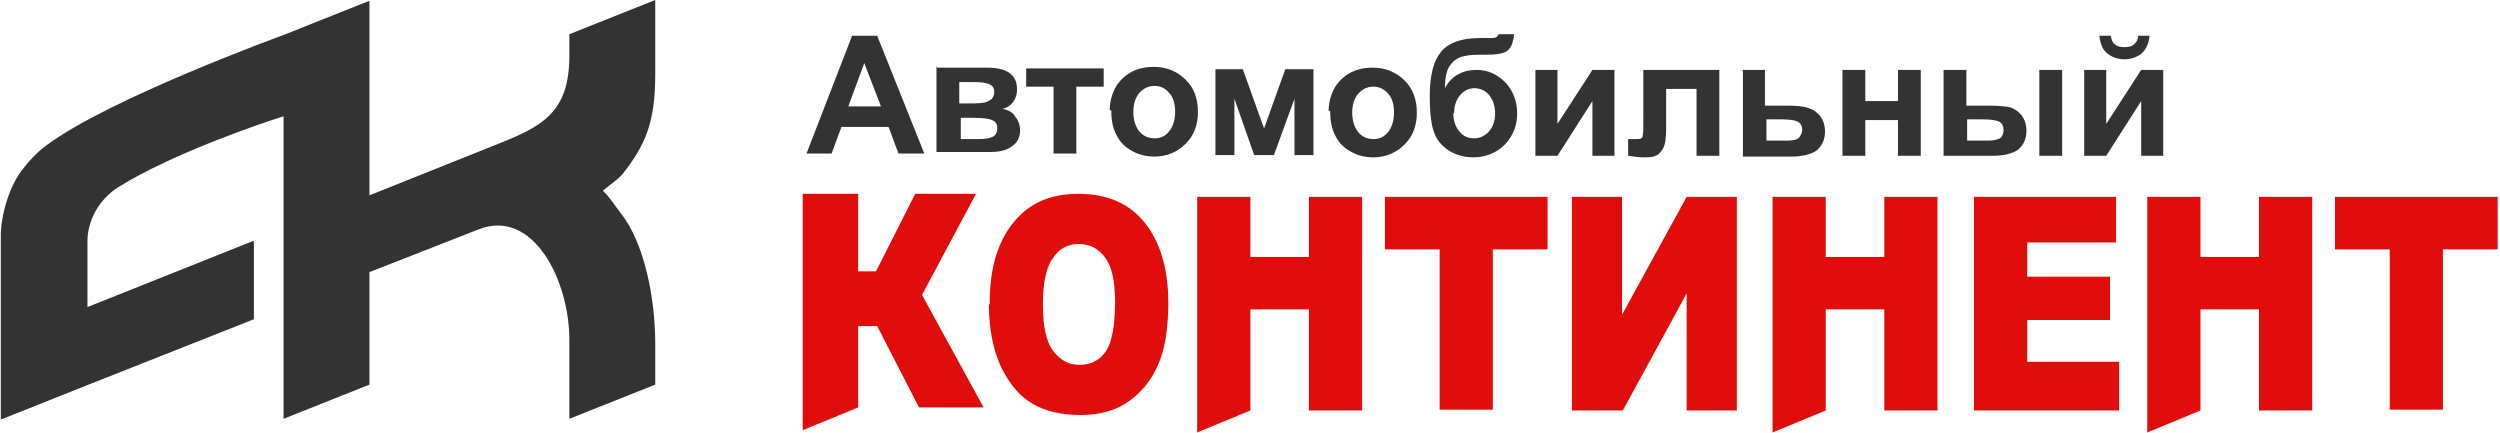
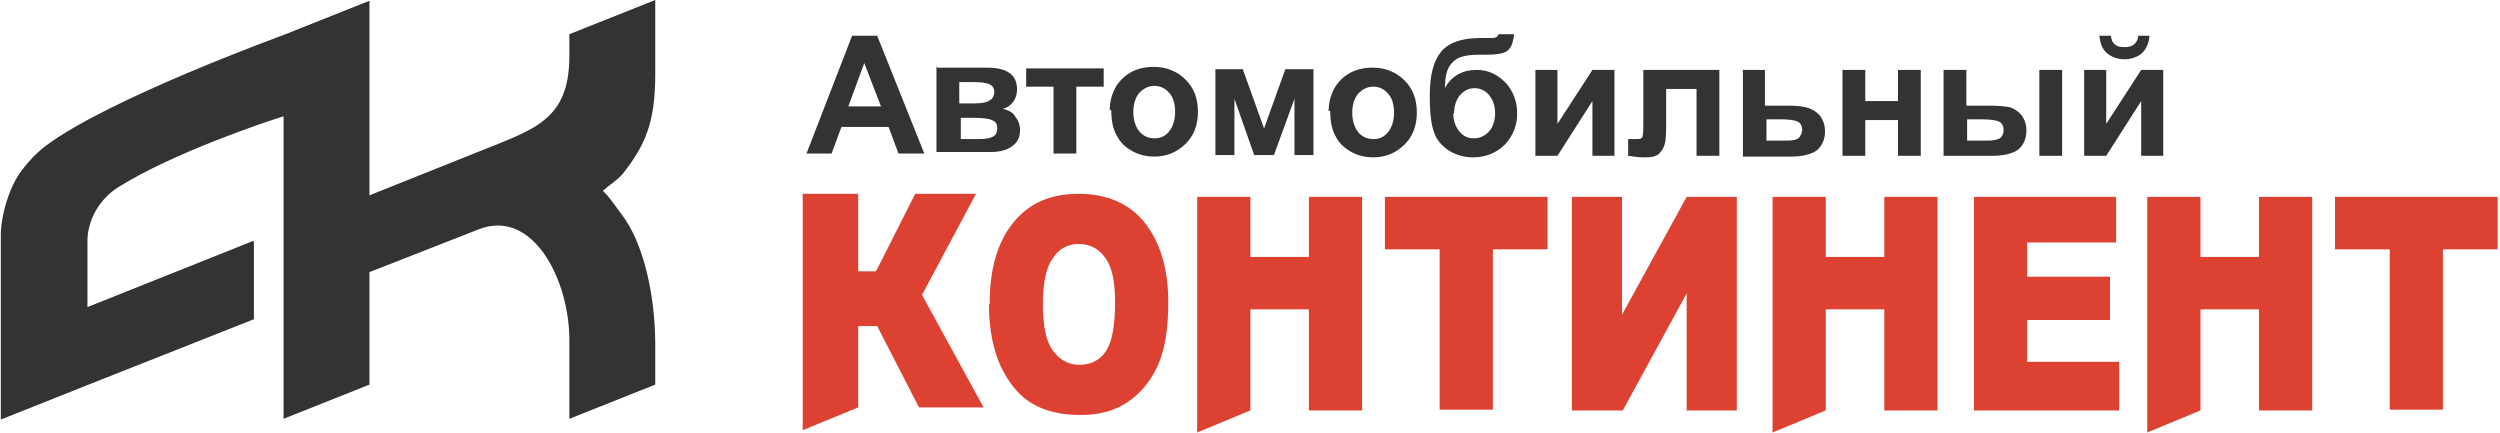
<svg xmlns="http://www.w3.org/2000/svg" xml:space="preserve" width="6139px" height="1062px" style="shape-rendering:geometricPrecision; text-rendering:geometricPrecision; image-rendering:optimizeQuality; fill-rule:evenodd; clip-rule:evenodd" viewBox="0 0 3287 569">
  <defs>
    <style type="text/css">
   
    .fil0 {fill:#333333;}
    .fil1 {fill:#333333;fill-rule:nonzero}
-     .fil2 {fill:#E10D0D;fill-rule:nonzero}
+     .fil2 {fill:#dd4132;fill-rule:nonzero}
   
  </style>
  </defs>
  <g id="Слой_x0020_1">
    <path class="fil0" d="M332 317l-218 87 0 -88c0,-10 3,-25 11,-39 7,-12 17,-23 30,-31 72,-45 194,-86 217,-93l0 145 0 3 0 250 113 -45 0 -148 143 -56c72,-29 121,67 120,148l0 101 113 -45 0 -53c0,-63 -15,-134 -45,-172 -7,-9 -15,-22 -24,-30 9,-8 18,-13 26,-22 30,-38 43,-68 43,-131l0 -98 -113 45 0 31c-1,82 -46,94 -118,123l-145 58 0 -256 -113 45c0,0 -231,84 -313,146 -12,9 -22,20 -29,29 -20,24 -30,65 -30,88 0,123 0,124 0,243l113 -45 220 -87 0 -102z" />
    <path class="fil1" d="M1215 202l-34 0 -13 -35 -62 0 -13 35 -33 0 60 -155 33 0 62 155zm-57 -62l-22 -57 -21 57 43 0zm74 -51l65 0c13,0 23,2 30,7 7,5 10,12 10,22 0,6 -2,12 -5,16 -4,5 -8,8 -14,9 8,2 14,5 17,11 4,5 6,11 6,17 0,9 -3,16 -10,21 -6,5 -16,8 -29,8l-71 0 0 -113zm30 47l19 0c9,0 16,-1 20,-4 4,-2 6,-6 6,-11 0,-5 -2,-8 -6,-10 -4,-2 -11,-3 -21,-3l-19 0 0 28zm0 47l24 0c9,0 15,-1 19,-3 4,-2 6,-6 6,-11 0,-6 -2,-9 -7,-11 -4,-2 -13,-3 -26,-3l-15 0 0 29zm87 -93l102 0 0 24 -36 0 0 88 -30 0 0 -88 -36 0 0 -24zm110 55c0,-10 2,-19 7,-29 5,-9 12,-16 21,-21 9,-5 19,-7 30,-7 17,0 31,6 42,17 11,11 16,25 16,42 0,17 -5,31 -16,42 -11,11 -25,17 -41,17 -10,0 -20,-2 -29,-7 -9,-5 -16,-11 -21,-21 -5,-9 -7,-20 -7,-33zm31 2c0,11 3,20 8,26 5,6 12,9 20,9 8,0 14,-3 19,-9 5,-6 8,-15 8,-26 0,-11 -3,-20 -8,-25 -5,-6 -12,-9 -19,-9 -8,0 -14,3 -20,9 -5,6 -8,14 -8,26zm107 -56l37 0 28 78 28 -78 37 0 0 113 -25 0 0 -74 -27 74 -26 0 -26 -74 0 74 -25 0 0 -113zm150 55c0,-10 2,-19 7,-29 5,-9 12,-16 21,-21 9,-5 19,-7 30,-7 17,0 31,6 42,17 11,11 16,25 16,42 0,17 -5,31 -16,42 -11,11 -25,17 -41,17 -10,0 -20,-2 -29,-7 -9,-5 -16,-11 -21,-21 -5,-9 -7,-20 -7,-33zm31 2c0,11 3,20 8,26 5,6 12,9 20,9 8,0 14,-3 19,-9 5,-6 8,-15 8,-26 0,-11 -3,-20 -8,-25 -5,-6 -12,-9 -19,-9 -8,0 -14,3 -20,9 -5,6 -8,14 -8,26zm193 -103l20 0c-1,9 -3,16 -7,20 -4,5 -14,7 -30,7 -2,0 -4,0 -6,0l-4 0c-9,0 -17,1 -23,3 -6,2 -11,6 -15,12 -4,6 -6,16 -6,29 4,-8 10,-14 17,-18 7,-4 15,-6 25,-6 15,0 27,6 38,17 10,11 15,25 15,40 0,16 -5,29 -16,41 -11,11 -25,17 -42,17 -12,0 -22,-3 -32,-9 -9,-6 -16,-14 -19,-23 -4,-10 -6,-26 -6,-49 0,-27 5,-46 15,-58 10,-12 27,-18 52,-18l15 0c4,0 7,-1 8,-4zm-60 104c0,10 3,18 8,24 5,6 11,9 19,9 8,0 14,-3 20,-9 5,-6 8,-14 8,-24 0,-10 -3,-18 -8,-24 -5,-6 -12,-9 -19,-9 -7,0 -14,3 -19,9 -5,6 -8,14 -8,24zm108 -57l29 0 0 71 46 -71 29 0 0 113 -29 0 0 -72 -46 72 -29 0 0 -113zm142 0l100 0 0 113 -30 0 0 -88 -40 0 0 51c0,13 -1,22 -4,27 -3,5 -6,9 -10,10 -4,2 -9,2 -17,2 -5,0 -11,-1 -19,-2l0 -22c1,0 2,0 5,0 3,0 6,0 7,0 4,0 7,-1 7,-4 1,-3 1,-10 1,-22l0 -65zm130 0l30 0 0 47 30 0c12,0 21,1 27,3 6,2 11,5 16,11 4,6 6,12 6,20 0,11 -4,19 -11,25 -7,5 -19,8 -33,8l-64 0 0 -113zm30 93l28 0c9,0 14,-1 17,-4 2,-3 4,-6 4,-10 0,-5 -2,-9 -6,-11 -4,-2 -12,-3 -22,-3l-19 0 0 28zm102 -93l30 0 0 41 43 0 0 -41 30 0 0 113 -30 0 0 -47 -43 0 0 47 -30 0 0 -113zm133 0l30 0 0 47 30 0c12,0 21,1 27,2 6,2 11,5 16,11 4,6 6,12 6,20 0,11 -4,19 -11,25 -7,5 -19,8 -34,8l-64 0 0 -113zm30 93l28 0c7,0 12,-1 16,-3 3,-2 5,-6 5,-11 0,-5 -2,-9 -6,-11 -4,-2 -12,-3 -23,-3l-19 0 0 28zm96 -93l30 0 0 113 -30 0 0 -113zm59 0l29 0 0 71 46 -71 29 0 0 113 -29 0 0 -72 -46 72 -29 0 0 -113zm71 -45l15 0c-1,10 -4,17 -10,23 -6,5 -14,8 -23,8 -9,0 -17,-3 -23,-8 -6,-5 -9,-13 -10,-23l15 0c1,5 2,9 5,11 3,3 7,4 13,4 6,0 10,-1 13,-4 3,-3 5,-6 5,-11z" />
    <path class="fil2" d="M1292 536l-84 0 -55 -107 -25 0 0 107 -73 30 0 -311 73 0 0 100 0 2 23 0 2 -3 50 -99 80 0 -71 133 81 148zm9 -136c0,-46 10,-81 31,-107 21,-26 49,-38 86,-38 38,0 67,13 87,38 20,25 31,60 31,105 0,33 -4,60 -13,81 -9,21 -22,37 -39,49 -17,12 -38,18 -63,18 -26,0 -47,-5 -64,-15 -17,-10 -30,-26 -41,-48 -10,-22 -16,-49 -16,-82zm70 0c0,28 4,49 13,61 9,12 20,19 35,19 15,0 27,-6 35,-18 8,-12 12,-34 12,-65 0,-26 -4,-46 -13,-58 -9,-12 -20,-18 -35,-18 -14,0 -26,6 -34,19 -9,12 -13,33 -13,61zm203 -141l70 0 0 79 77 0 0 -79 70 0 0 281 -70 0 0 -133 -77 0 0 133 -70 29 0 -310zm248 0l213 0 0 69 -72 0 0 211 -70 0 0 -211 -72 0 0 -69zm462 0l0 281 -66 0 0 -154 -84 154 -67 0 0 -281 66 0 0 155 85 -155 66 0zm47 0l70 0 0 79 77 0 0 -79 70 0 0 281 -70 0 0 -133 -77 0 0 133 -70 29 0 -310zm264 0l188 0 0 60 -117 0 0 45 109 0 0 57 -109 0 0 55 121 0 0 64 -191 0 0 -281zm229 0l70 0 0 79 77 0 0 -79 70 0 0 281 -70 0 0 -133 -77 0 0 133 -70 29 0 -310zm248 0l213 0 0 69 -72 0 0 211 -70 0 0 -211 -72 0 0 -69z" />
  </g>
</svg>
